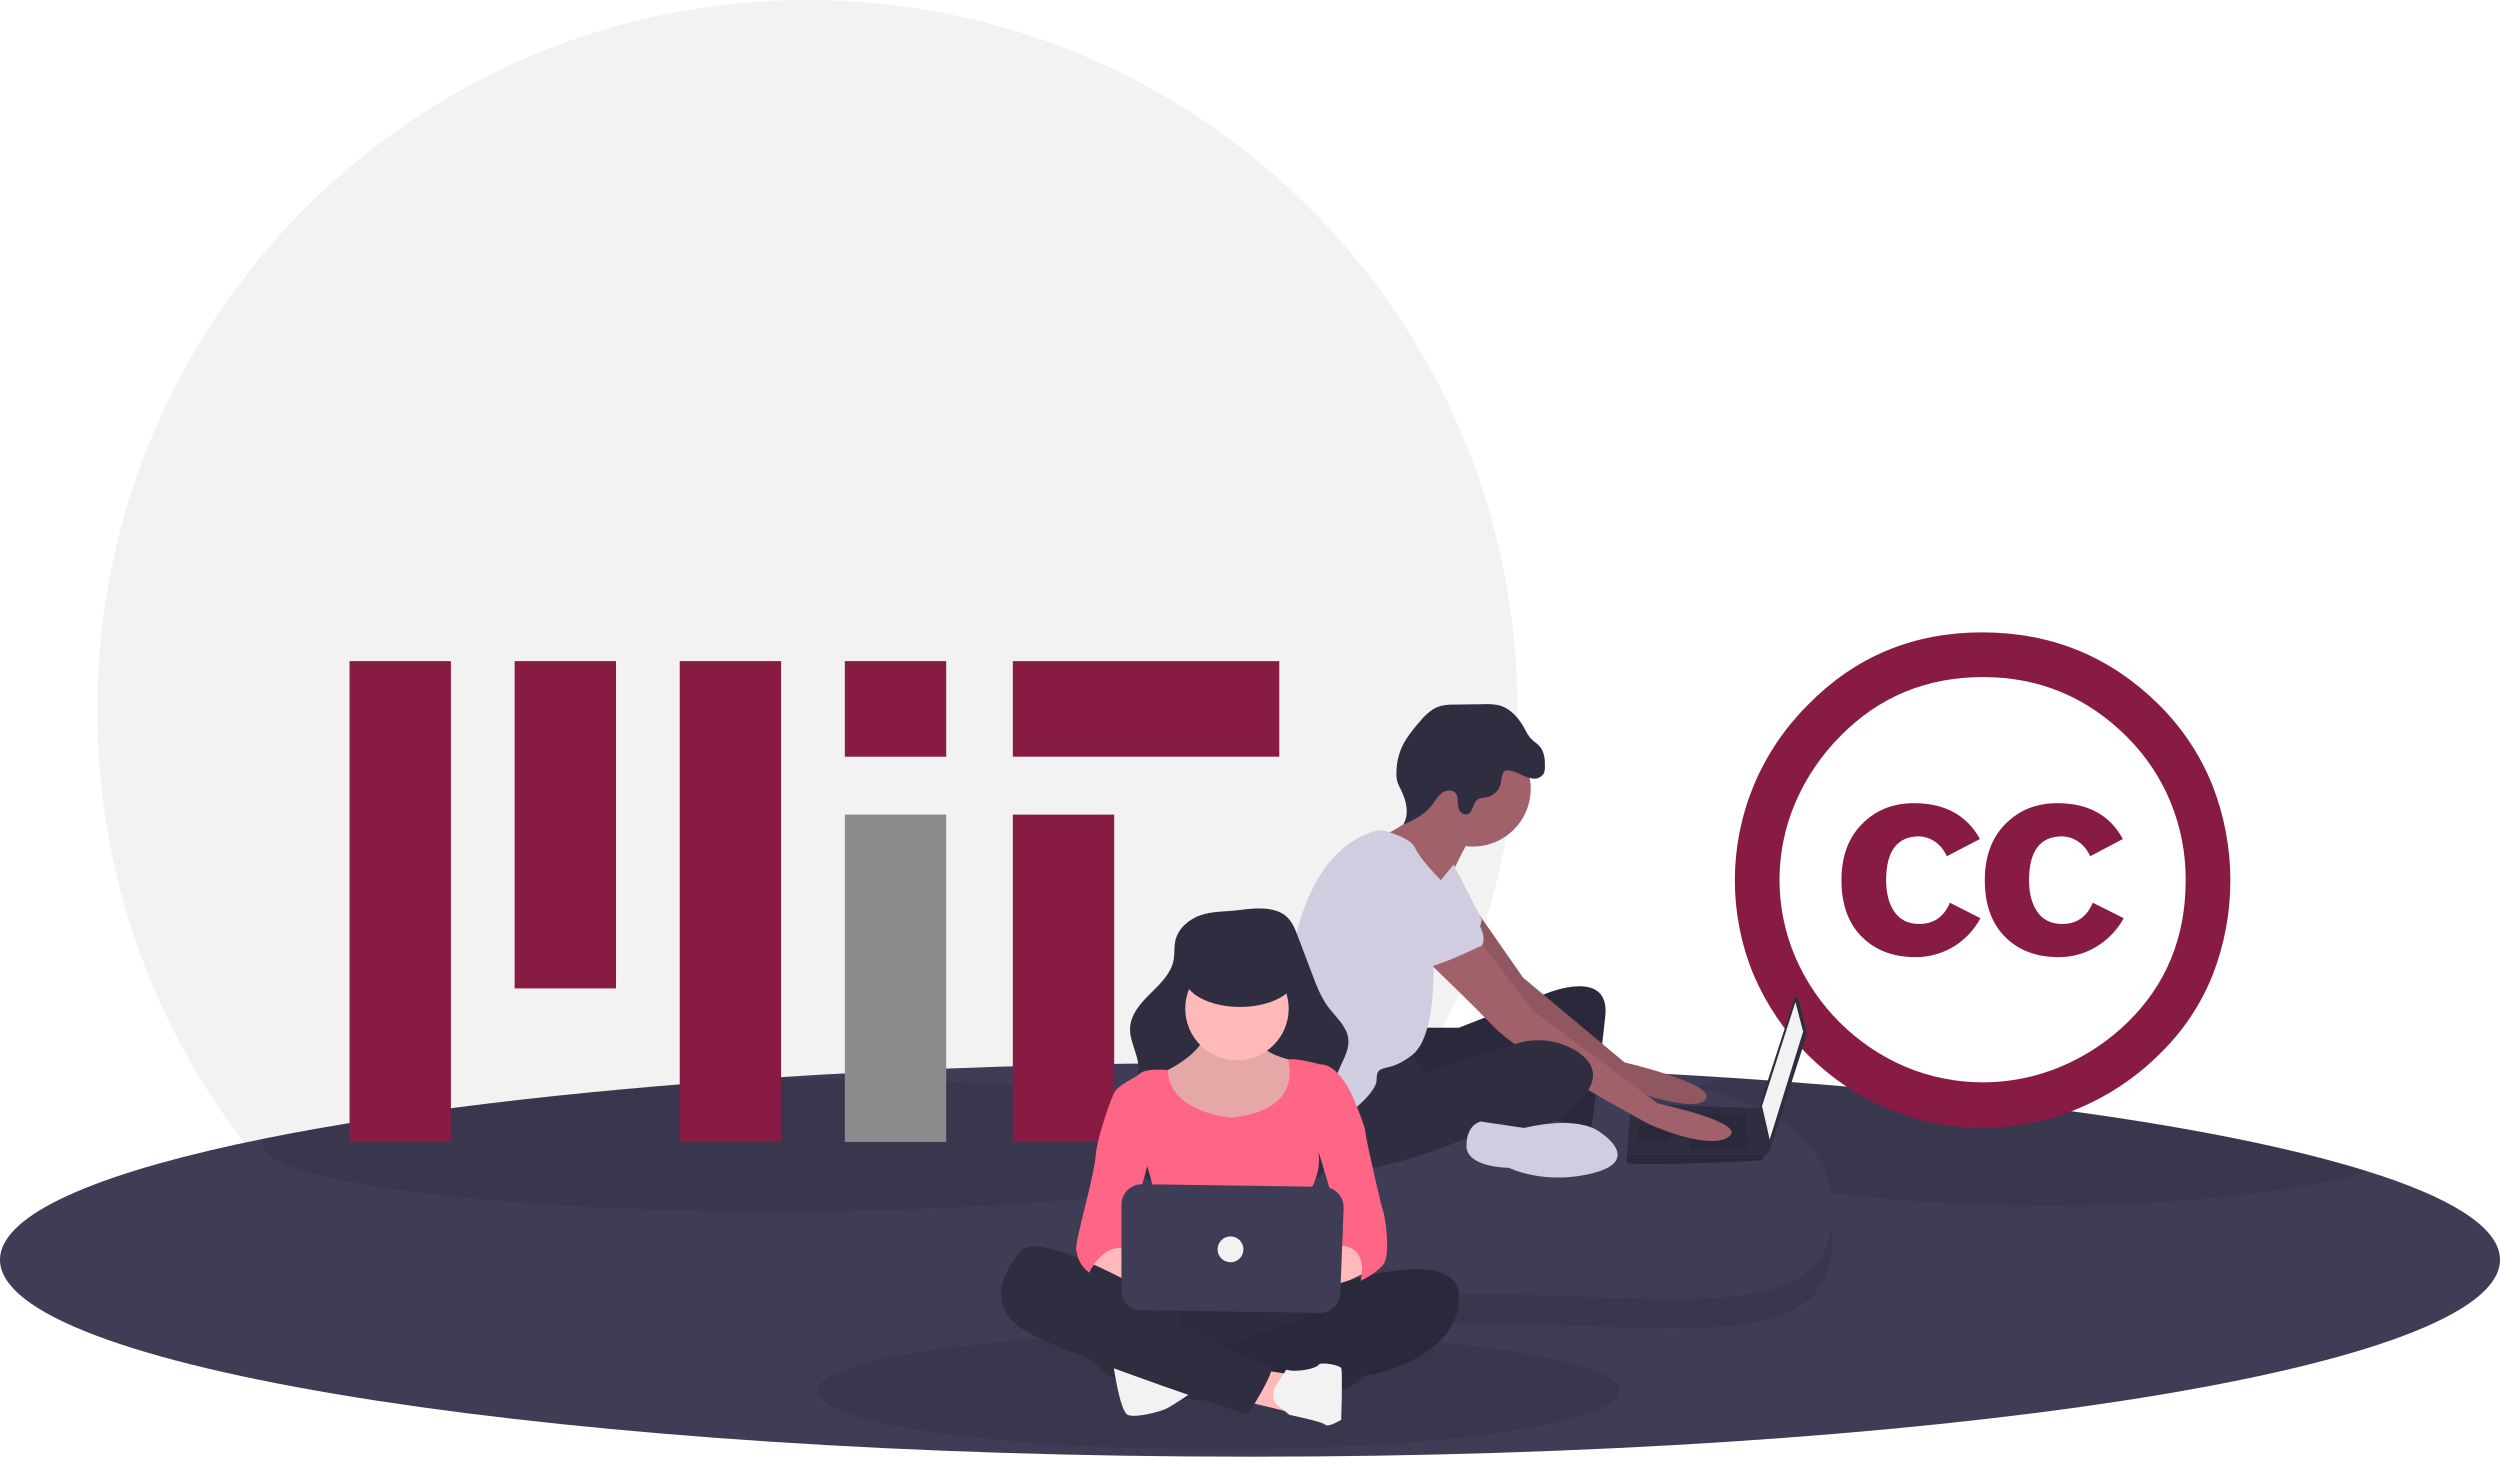
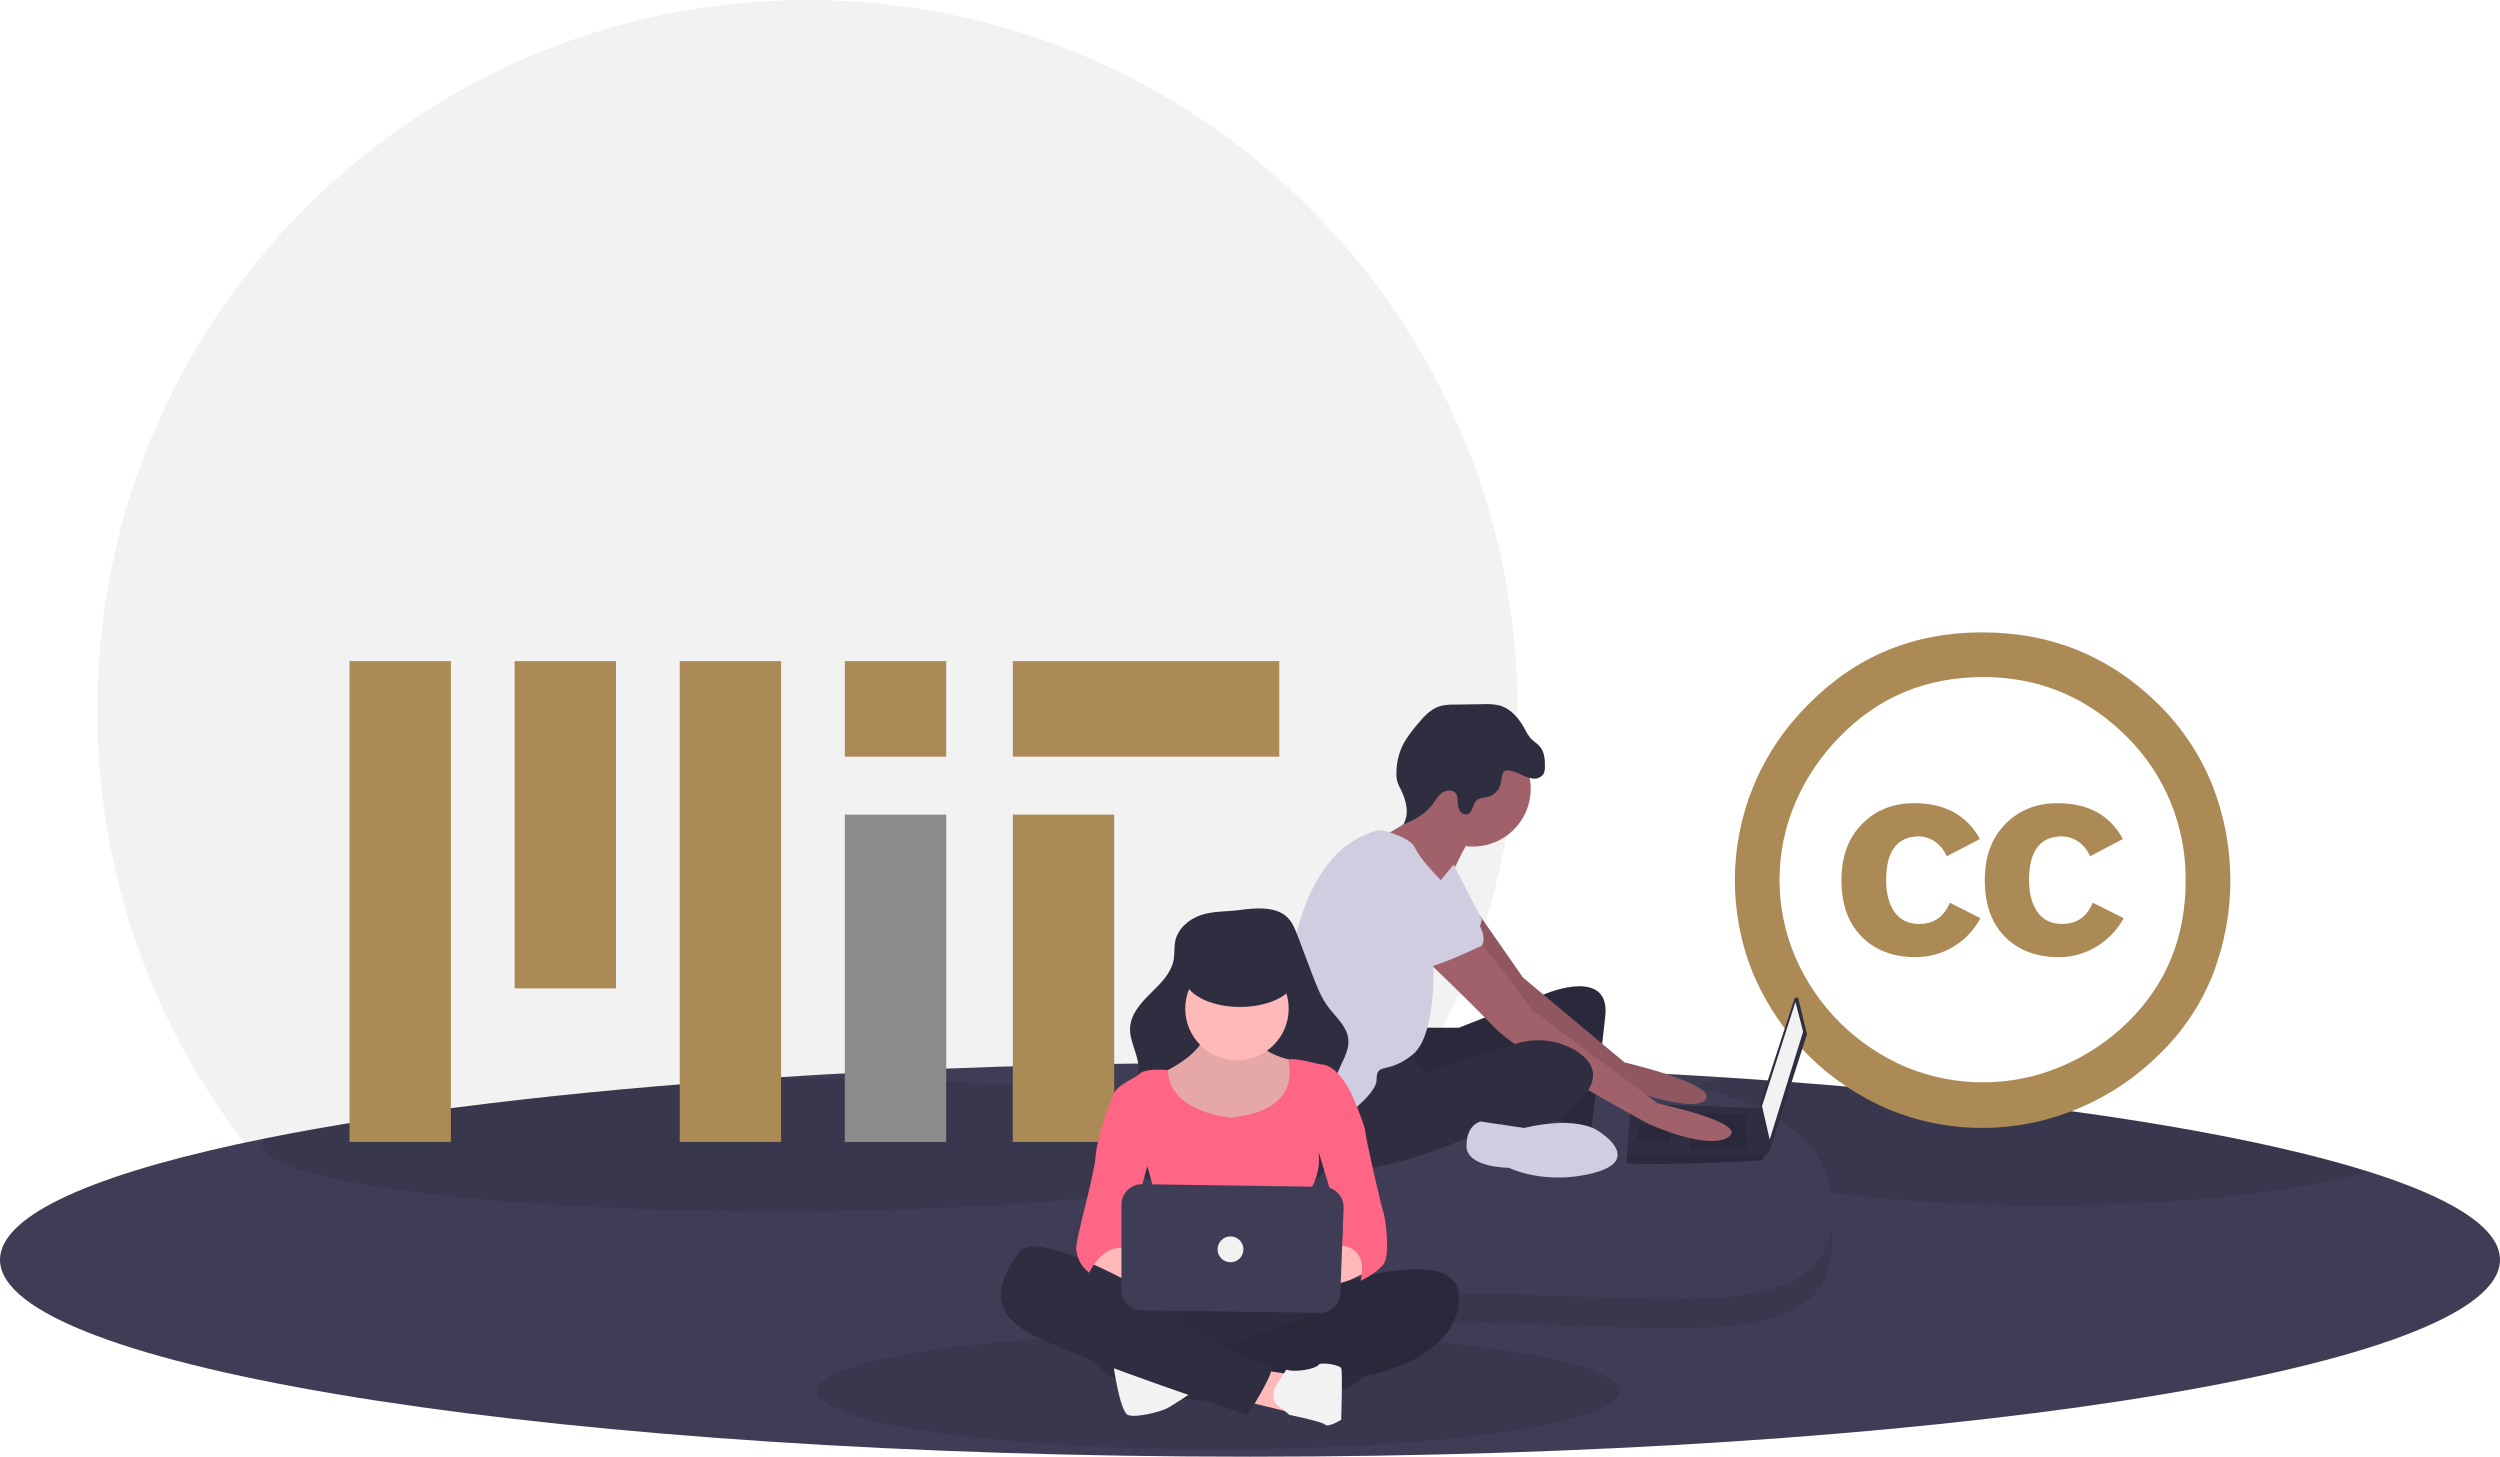
<svg xmlns="http://www.w3.org/2000/svg" data-name="Layer 1" width="1028" height="598.997" viewBox="0 0 1028 598.997">
  <circle cx="332.005" cy="292.004" r="292.004" fill="#f2f2f2" />
  <path d="M1028 517.997a13.69 13.69 0 0 1-.17 2.12c-7.14 43.76-234.46 78.88-513.83 78.88S7.31 563.877.17 520.117a13.675 13.675 0 0 1-.17-2.12c0-.2 0-.41.02-.61 0-.11.01-.21.01-.32a.49.49 0 0 0 .01-.12c.04-.45.1-.88.18-1.32 3.26-17.89 43.35-34.33 108.74-47.5 53.48-10.77 123.89-19.36 204.93-24.76 61.5-4.1 129.12-6.37 200.11-6.37 57.12 0 112.06 1.47 163.38 4.17h.02q16.11.855 31.74 1.87c71.33 4.62 134.63 11.69 185.63 20.54 31.37 5.45 58.1 11.58 79.19 18.22h.01c32.46 10.23 51.6 21.7 53.81 33.83.08.44.14.87.18 1.32a.487.487 0 0 0 .01.12c0 .11.01.21.01.32.02.2.02.41.02.61z" fill="#3f3d56" />
  <ellipse cx="501" cy="571.997" rx="165" ry="24" opacity=".1" />
  <path d="M973.96 481.797c-5.77 1.65-12.27 3.18-19.4 4.58-29.36 5.78-69.42 9.33-113.53 9.33-49.28 0-93.45-4.43-123.38-11.44-24.84-5.82-39.88-13.39-39.88-21.7 0-7.3 11.64-14.06 31.37-19.53 71.33 4.62 134.63 11.69 185.63 20.54 31.37 5.45 58.1 11.58 79.19 18.22zM532 470.747c0 15.13-94.92 27.4-212 27.4s-212-12.27-212-27.4a4.372 4.372 0 0 1 .96-2.62c53.48-10.77 123.89-19.36 204.93-24.76q3.045-.015 6.11-.01c117.08 0 212 12.26 212 27.39z" opacity=".1" />
-   <path fill="#871b43" d="M416.472 334.975h41.685v134.584h-41.685zm-136.966-63.124h41.685v197.708h-41.685zm-135.776 0h41.685v197.708H143.73zm67.888 0h41.685v134.584h-41.685zm135.775 0h41.685v39.303h-41.685z" />
+   <path fill="#ac8a56" d="M416.472 334.975h41.685v134.584h-41.685zm-136.966-63.124h41.685v197.708h-41.685zm-135.776 0h41.685v197.708H143.73zm67.888 0h41.685v134.584h-41.685zm135.775 0h41.685v39.303h-41.685z" />
  <path fill="#8a8b8c" d="M347.393 334.975h41.685v134.584h-41.685z" />
-   <path fill="#871b43" d="M416.472 271.851h109.573v39.303H416.472zm398.59-11.822q42.748 0 72.774 29.84a97.983 97.983 0 0 1 21.832 32.838 107.346 107.346 0 0 1 .095 78.409 93.533 93.533 0 0 1-21.74 32.294 104.704 104.704 0 0 1-33.84 22.56 101.425 101.425 0 0 1-39.115 7.824 99.015 99.015 0 0 1-38.661-7.734 104.845 104.845 0 0 1-55.4-55.396 101.764 101.764 0 0 1 .09-77.594 102.307 102.307 0 0 1 22.468-33.386q29.109-29.649 71.497-29.655zm.37 18.377q-34.93 0-58.769 24.38a87.595 87.595 0 0 0-18.466 27.38 80.789 80.789 0 0 0 0 63.312 86.249 86.249 0 0 0 45.577 45.31 82.687 82.687 0 0 0 63.41-.09 87.995 87.995 0 0 0 27.741-18.374q23.831-23.287 23.828-58.405a83.659 83.659 0 0 0-6.186-32.02 81.465 81.465 0 0 0-18.002-26.93q-24.576-24.561-59.134-24.563zm-1.277 66.59l-13.65 7.098a14.006 14.006 0 0 0-5.364-6.368 12.087 12.087 0 0 0-5.916-1.818q-13.64 0-13.646 18.011 0 8.186 3.454 13.095 3.458 4.915 10.192 4.916 8.916 0 12.557-8.733l12.55 6.368a29.99 29.99 0 0 1-26.744 16.011q-13.644 0-22.016-8.37-8.367-8.367-8.367-23.284 0-14.556 8.46-23.105 8.457-8.549 21.379-8.552 18.926-.01 27.11 14.732zm58.764 0l-13.464 7.098a13.992 13.992 0 0 0-5.368-6.368 12.373 12.373 0 0 0-6.094-1.818q-13.645 0-13.65 18.011 0 8.186 3.458 13.095 3.453 4.915 10.192 4.916 8.907 0 12.547-8.733l12.736 6.368a31.277 31.277 0 0 1-11.274 11.736 29.398 29.398 0 0 1-15.464 4.275q-13.831 0-22.1-8.37-8.29-8.367-8.284-23.284 0-14.556 8.463-23.105 8.453-8.549 21.373-8.552 18.922-.01 26.93 14.732z" />
+   <path fill="#ac8a56" d="M416.472 271.851h109.573v39.303H416.472zm398.59-11.822q42.748 0 72.774 29.84a97.983 97.983 0 0 1 21.832 32.838 107.346 107.346 0 0 1 .095 78.409 93.533 93.533 0 0 1-21.74 32.294 104.704 104.704 0 0 1-33.84 22.56 101.425 101.425 0 0 1-39.115 7.824 99.015 99.015 0 0 1-38.661-7.734 104.845 104.845 0 0 1-55.4-55.396 101.764 101.764 0 0 1 .09-77.594 102.307 102.307 0 0 1 22.468-33.386q29.109-29.649 71.497-29.655zm.37 18.377q-34.93 0-58.769 24.38a87.595 87.595 0 0 0-18.466 27.38 80.789 80.789 0 0 0 0 63.312 86.249 86.249 0 0 0 45.577 45.31 82.687 82.687 0 0 0 63.41-.09 87.995 87.995 0 0 0 27.741-18.374q23.831-23.287 23.828-58.405a83.659 83.659 0 0 0-6.186-32.02 81.465 81.465 0 0 0-18.002-26.93q-24.576-24.561-59.134-24.563zm-1.277 66.59l-13.65 7.098a14.006 14.006 0 0 0-5.364-6.368 12.087 12.087 0 0 0-5.916-1.818q-13.64 0-13.646 18.011 0 8.186 3.454 13.095 3.458 4.915 10.192 4.916 8.916 0 12.557-8.733l12.55 6.368a29.99 29.99 0 0 1-26.744 16.011q-13.644 0-22.016-8.37-8.367-8.367-8.367-23.284 0-14.556 8.46-23.105 8.457-8.549 21.379-8.552 18.926-.01 27.11 14.732zm58.764 0l-13.464 7.098a13.992 13.992 0 0 0-5.368-6.368 12.373 12.373 0 0 0-6.094-1.818q-13.645 0-13.65 18.011 0 8.186 3.458 13.095 3.453 4.915 10.192 4.916 8.907 0 12.547-8.733l12.736 6.368a31.277 31.277 0 0 1-11.274 11.736 29.398 29.398 0 0 1-15.464 4.275q-13.831 0-22.1-8.37-8.29-8.367-8.284-23.284 0-14.556 8.463-23.105 8.453-8.549 21.373-8.552 18.922-.01 26.93 14.732z" />
  <path d="M753.417 510.336c0 48.737-67.934 33.662-151.113 33.662S452.2 559.073 452.2 510.336s67.925-59.338 151.104-59.338 150.113 10.6 150.113 59.338z" opacity=".1" />
  <path d="M753.417 498.336c0 48.737-67.934 33.662-151.113 33.662S452.2 547.073 452.2 498.336s67.925-59.338 151.104-59.338 150.113 10.6 150.113 59.338z" fill="#3f3d56" />
  <path d="M739.542 410.842l3.433 14.164a.885.885 0 0 1-.017.478l-15.576 48.673a.885.885 0 0 1-1.721-.17l-2.155-18.961a.885.885 0 0 1 .038-.374l14.297-43.876a.885.885 0 0 1 1.7.066z" fill="#2f2e41" />
  <path fill="#f2f2f2" d="M738.278 412.038l3.171 12.152-13.738 44.382-3.17-13.737 13.737-42.797z" />
  <path d="M669.064 478.083c.528 1.585 54.949-.529 55.477-1.057a11.469 11.469 0 0 0 1.163-2.114c.496-1.056.95-2.113.95-2.113l-2.113-17.108-53.892-1.913s-1.347 14.498-1.622 21.134a15.853 15.853 0 0 0 .037 3.17z" fill="#2f2e41" />
  <path opacity=".1" d="M717.673 458.005l1.056 14.794h-23.776v-14.794h22.72zm-30.645 4.755l.142-.028-.67 6.368h-13.209v-6.34h13.737zm-17.964 15.323c.528 1.585 54.949-.529 55.477-1.057a11.469 11.469 0 0 0 1.163-2.114h-56.677a15.853 15.853 0 0 0 .037 3.17z" />
  <path d="M585.055 422.605h14.794l36.457-14.265s25.89-10.568 23.776 9.51-5.812 47.024-5.812 47.024-11.624-5.284-17.964-3.699-2.114-32.23-2.114-32.23-51.778 24.833-56.534 21.663-5.811-25.361-5.811-25.361z" fill="#2f2e41" />
  <path d="M585.055 422.605h14.794l36.457-14.265s25.89-10.568 23.776 9.51-5.812 47.024-5.812 47.024-11.624-5.284-17.964-3.699-2.114-32.23-2.114-32.23-51.778 24.833-56.534 21.663-5.811-25.361-5.811-25.361z" opacity=".1" />
  <path d="M608.363 376.276l17.904 25.723 41.74 34.872s38.57 8.982 33.287 15.322-37.514-6.34-37.514-6.34-48.08-34.872-49.665-37.513-19.02-27.475-19.02-27.475z" fill="#a0616a" />
  <path d="M608.363 376.276l17.904 25.723 41.74 34.872s38.57 8.982 33.287 15.322-37.514-6.34-37.514-6.34-48.08-34.872-49.665-37.513-19.02-27.475-19.02-27.475z" opacity=".1" />
  <circle cx="605.661" cy="324.331" r="23.776" fill="#a0616a" />
  <path d="M604.076 345.465s-7.925 13.738-9.51 21.135-23.776-14.794-23.776-14.794l-2.906-7.662s20.87-9.774 19.285-17.7 16.907 19.021 16.907 19.021z" fill="#a0616a" />
  <path d="M597.736 355.504l11.624 22.72s-2.642 11.095-6.869 12.152-22.19-13.738-22.19-13.738z" fill="#d0cde1" />
  <path d="M608.303 386.677l21.663 28.531 51.778 38.57s37.514 7.925 29.06 13.737-32.758-5.283-32.758-5.283-52.307-28.003-63.403-39.627-31.701-31.173-31.701-31.173z" fill="#a0616a" />
  <path d="M579.244 431.059l6.34 10.039 37.84-11.905a29.751 29.751 0 0 1 24.77 2.989c6.604 4.16 10.831 10.765 1.32 20.54-19.02 19.549-31.7 8.981-31.7 8.981s-63.932 30.117-74.499 15.323-11.095-22.191-11.095-22.191 40.683-25.361 47.024-23.776z" fill="#2f2e41" />
  <path d="M658.497 465.93s16.907 11.096-3.17 16.38-34.872-2.114-34.872-2.114-17.436 0-17.436-8.982 5.812-10.039 5.812-10.039l17.964 2.642s21.663-5.812 31.702 2.113z" fill="#d0cde1" />
  <path d="M625.166 318.35a17.728 17.728 0 0 0 4.982 1.785 4.548 4.548 0 0 0 4.596-1.97 6.18 6.18 0 0 0 .522-2.794c.063-2.902-.147-6.038-1.985-8.283-1.17-1.43-2.878-2.33-4.09-3.724a17.598 17.598 0 0 1-2.067-3.378c-2.355-4.424-5.843-8.676-10.69-9.951a23.183 23.183 0 0 0-6.24-.477l-12.206.172a21.25 21.25 0 0 0-5.872.632c-3.93 1.188-6.79 4.492-9.41 7.651a47.851 47.851 0 0 0-5.396 7.448 26.133 26.133 0 0 0-3.098 12.804 11.98 11.98 0 0 0 .44 3.388 18.801 18.801 0 0 0 1.33 2.925c2.29 4.496 3.649 10.112 1.071 14.45 4.478-1.83 8.909-4.228 11.863-8.059 1.322-1.714 2.358-3.72 4.12-4.977s4.63-1.367 5.76.479a5.163 5.163 0 0 1 .582 2.418 11.084 11.084 0 0 0 .668 4.081 3.058 3.058 0 0 0 3.322 1.896c2.3-.648 2.08-4.179 3.852-5.782 1.346-1.218 3.422-.986 5.15-1.538a7.643 7.643 0 0 0 4.387-4.321c.655-1.468.645-5.31 1.884-6.105 1.553-.997 5.085.588 6.525 1.23z" fill="#2f2e41" />
  <path d="M565.996 341.638a6.27 6.27 0 0 1 3.264.008c3.392.911 10.995 3.321 12.625 6.99 2.114 4.755 9.51 12.152 9.51 12.152s10.04 10.038 7.926 16.907-10.039 14.794-10.039 14.794 2.114 32.758-8.453 41.212-14.794 2.642-14.794 10.567-32.758 32.758-39.099 17.436c0 0 3.17-28.532 2.114-38.57-1.042-9.894.483-71.624 36.946-81.496z" fill="#d0cde1" />
  <path d="M582.942 354.976s32.23 23.776 26.418 33.814c0 0-19.55 9.51-23.776 8.982s-20.606-19.02-24.833-20.605-6.34-30.117 22.191-22.191z" fill="#d0cde1" />
  <path d="M493.81 376.281c-5.012 1.693-9.553 5.653-10.58 10.843-.476 2.406-.184 4.907-.584 7.327-.929 5.611-5.334 9.897-9.397 13.878s-8.258 8.606-8.555 14.286c-.324 6.22 4.187 12.047 3.406 18.226-.907 7.18-8.49 11.831-10.364 18.82-1.251 4.667.282 9.695 2.806 13.815 4.808 7.853 13.028 13.184 21.78 16.041s18.076 3.46 27.283 3.556c11.21.117 23.383-.845 31.806-8.244a25.48 25.48 0 0 0 8.459-16.588c.8-8.571-2.777-17.427-.31-25.674 1.553-5.19 5.447-9.93 4.866-15.316-.568-5.266-5.168-8.999-8.323-13.253-2.946-3.972-4.734-8.663-6.486-13.288l-5.995-15.824c-1.178-3.11-2.472-6.382-5.098-8.424-4.917-3.822-12.823-3.07-18.572-2.283-5.333.732-11.012.37-16.141 2.102z" fill="#2f2e41" />
  <path d="M495.688 422.376s2.658 8.637-17.274 18.603 1.994 20.595 1.994 20.595l23.252 5.315s23.918-3.322 26.575-7.308 7.308-17.274 5.98-19.267a31.061 31.061 0 0 0-3.322-3.986s-15.945-2.658-15.28-9.966-21.925-3.986-21.925-3.986z" fill="#ffb9b9" />
  <path d="M495.688 422.376s2.658 8.637-17.274 18.603 1.994 20.595 1.994 20.595l23.252 5.315s23.918-3.322 26.575-7.308 7.308-17.274 5.98-19.267a31.061 31.061 0 0 0-3.322-3.986s-15.945-2.658-15.28-9.966-21.925-3.986-21.925-3.986z" opacity=".1" />
  <circle cx="508.643" cy="414.736" r="21.26" fill="#ffb9b9" />
  <path d="M506.318 459.58s-25.604-1.872-26.09-19.538c0 0-9.122-1.057-11.78 1.6s-11.293 4.651-11.293 11.295 14.616 26.575 14.616 26.575 7.972 26.575 4.65 31.225-3.986 16.61-3.986 16.61 33.219-2.658 38.534 0 26.574 2.657 27.903 0-1.329-35.876-1.329-35.876 5.98-7.973 4.651-17.274l15.945-18.602s-5.98-17.938-15.28-17.938c0 0-12.624-3.322-12.956-1.661s6.312 20.263-23.585 23.585z" fill="#ff6584" />
  <path d="M446.525 518.045s5.979 9.302 21.26 11.295 17.938-3.322 16.609-4.65-17.274-7.309-17.274-7.309l-9.301-7.308zm108.956-7.972l-17.273 9.966s-22.589-1.33-13.952 5.315 24.582 3.986 24.582 3.986l15.28-7.308z" fill="#ffb9b9" />
  <path d="M469.113 527.347s-15.945 39.197 3.322 45.177 72.416 4.65 84.375-3.322 15.28-18.602 13.288-21.924-15.281-12.623-24.582-13.288-76.403-6.643-76.403-6.643z" fill="#2f2e41" />
  <path d="M469.113 527.347s-15.945 39.197 3.322 45.177 72.416 4.65 84.375-3.322 15.28-18.602 13.288-21.924-15.281-12.623-24.582-13.288-76.403-6.643-76.403-6.643z" opacity=".05" />
  <path d="M544.378 529.782s56.28-20.373 55.616 4.208-35.876 31.226-35.876 31.226l-10.63 1.328-58.464 1.994s1.993-10.63-2.658-11.96c0 0 15.28-3.985 15.945-4.65s38.534-13.951 41.191-14.616 10.63-5.98 16.61-5.315c0 0 6.643-5.315 13.951-3.986l-20.595 1.329z" fill="#2f2e41" />
  <path d="M544.378 529.782s56.28-20.373 55.616 4.208-35.876 31.226-35.876 31.226l-10.63 1.328-58.464 1.994s1.993-10.63-2.658-11.96c0 0 15.28-3.985 15.945-4.65s38.534-13.951 41.191-14.616 10.63-5.98 16.61-5.315c0 0 6.643-5.315 13.951-3.986l-20.595 1.329z" opacity=".1" />
  <path fill="#2f2e41" d="M534.434 533.081l7.096 16.19 43.184-15.281 3.322-8.636-11.295-1.994-22.706 3.987-9.848 2.657-9.753 3.077z" />
  <path opacity=".1" d="M534.434 533.081l7.096 16.19 43.184-15.281 3.322-8.636-11.295-1.994-22.706 3.987-9.848 2.657-9.753 3.077z" />
  <path d="M442.538 552.593s12.623 15.945 27.24 19.93 22.588-1.328 22.588-1.328l-4.65-18.602-1.993-11.959-8.637-5.98-17.274-7.972-20.595-6.643s-8.637-1.33-8.637 0 7.972 21.26 7.972 21.26z" fill="#2f2e41" />
  <path d="M457.819 561.23s2.657 19.266 5.98 20.595 13.287-1.329 15.944-2.657 11.69-7.46 11.69-7.46-31.62-11.807-33.614-10.478z" fill="#f2f2f2" />
  <path fill="#ffb9b9" d="M518.277 563.223l12.623 1.993-1.329 15.28-17.607-4.276 6.313-12.997z" />
  <path d="M526.186 567.475s-5.916 7.042.063 11.028l3.986 3.322s13.288 2.657 14.616 3.986 6.644-1.993 6.644-1.993.665-19.931 0-21.26-8.637-2.657-9.301-1.328-8.637 3.321-13.287 1.993z" fill="#f2f2f2" />
  <path d="M473.1 531.997s-46.506-27.239-53.815-17.273-15.28 23.917 5.98 34.547 87.697 32.554 87.697 32.554 9.965-15.28 9.965-19.267c0 0-35.211-15.945-41.19-17.273s-29.897-16.61-33.22-17.938-7.972-5.315-7.972-5.315z" fill="#2f2e41" />
  <path d="M459.812 449.615l-2.657 1.993s-5.98 15.281-6.644 23.918-8.637 35.211-7.973 38.533 1.33 5.98 5.315 9.301c0 0 5.315-11.958 14.617-9.965l11.294-41.191zm93.012 0l5.315 5.98s3.322 7.972 3.322 9.965 6.643 31.226 7.308 32.554 3.322 17.938 0 21.925-9.301 6.643-9.301 6.643 3.986-13.952-8.637-14.616l1.329-5.315-11.96-39.862z" fill="#ff6584" />
  <path d="M461.14 495.356v34.995a8.413 8.413 0 0 0 8.29 8.413l73.185 1.084a8.413 8.413 0 0 0 8.532-8.09l1.346-34.998a8.413 8.413 0 0 0-8.286-8.736l-74.53-1.08a8.413 8.413 0 0 0-8.536 8.412z" fill="#3f3d56" />
  <ellipse cx="509.89" cy="401.732" rx="22.884" ry="12.322" fill="#2f2e41" />
  <circle cx="505.986" cy="513.727" r="5.315" fill="#f2f2f2" />
</svg>
